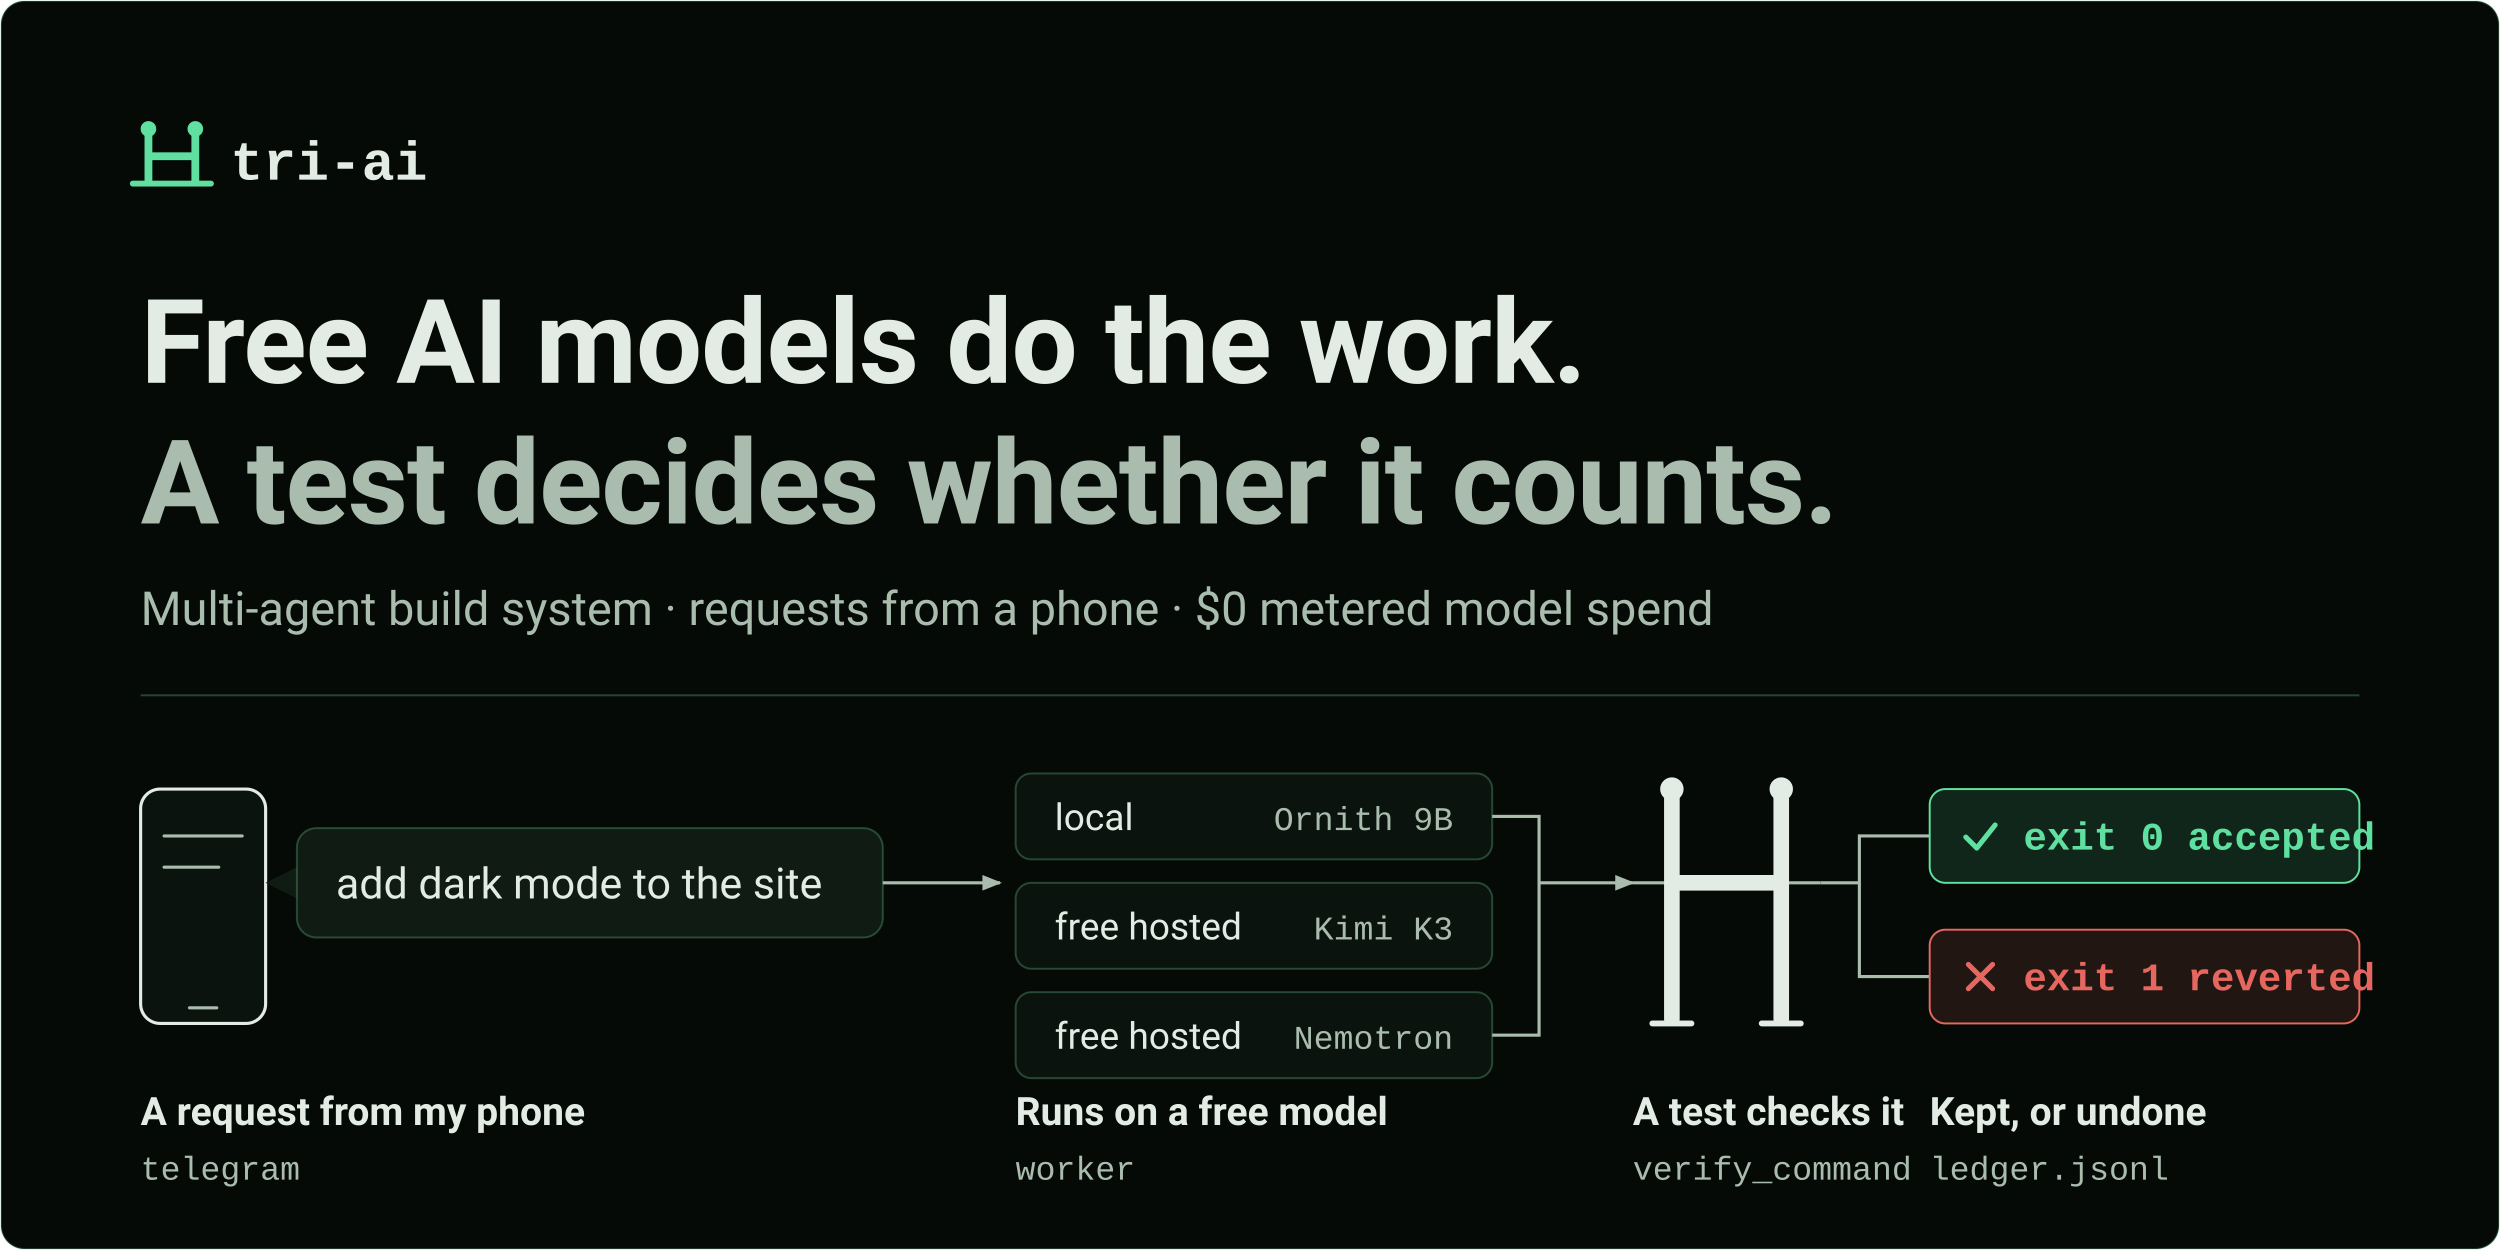
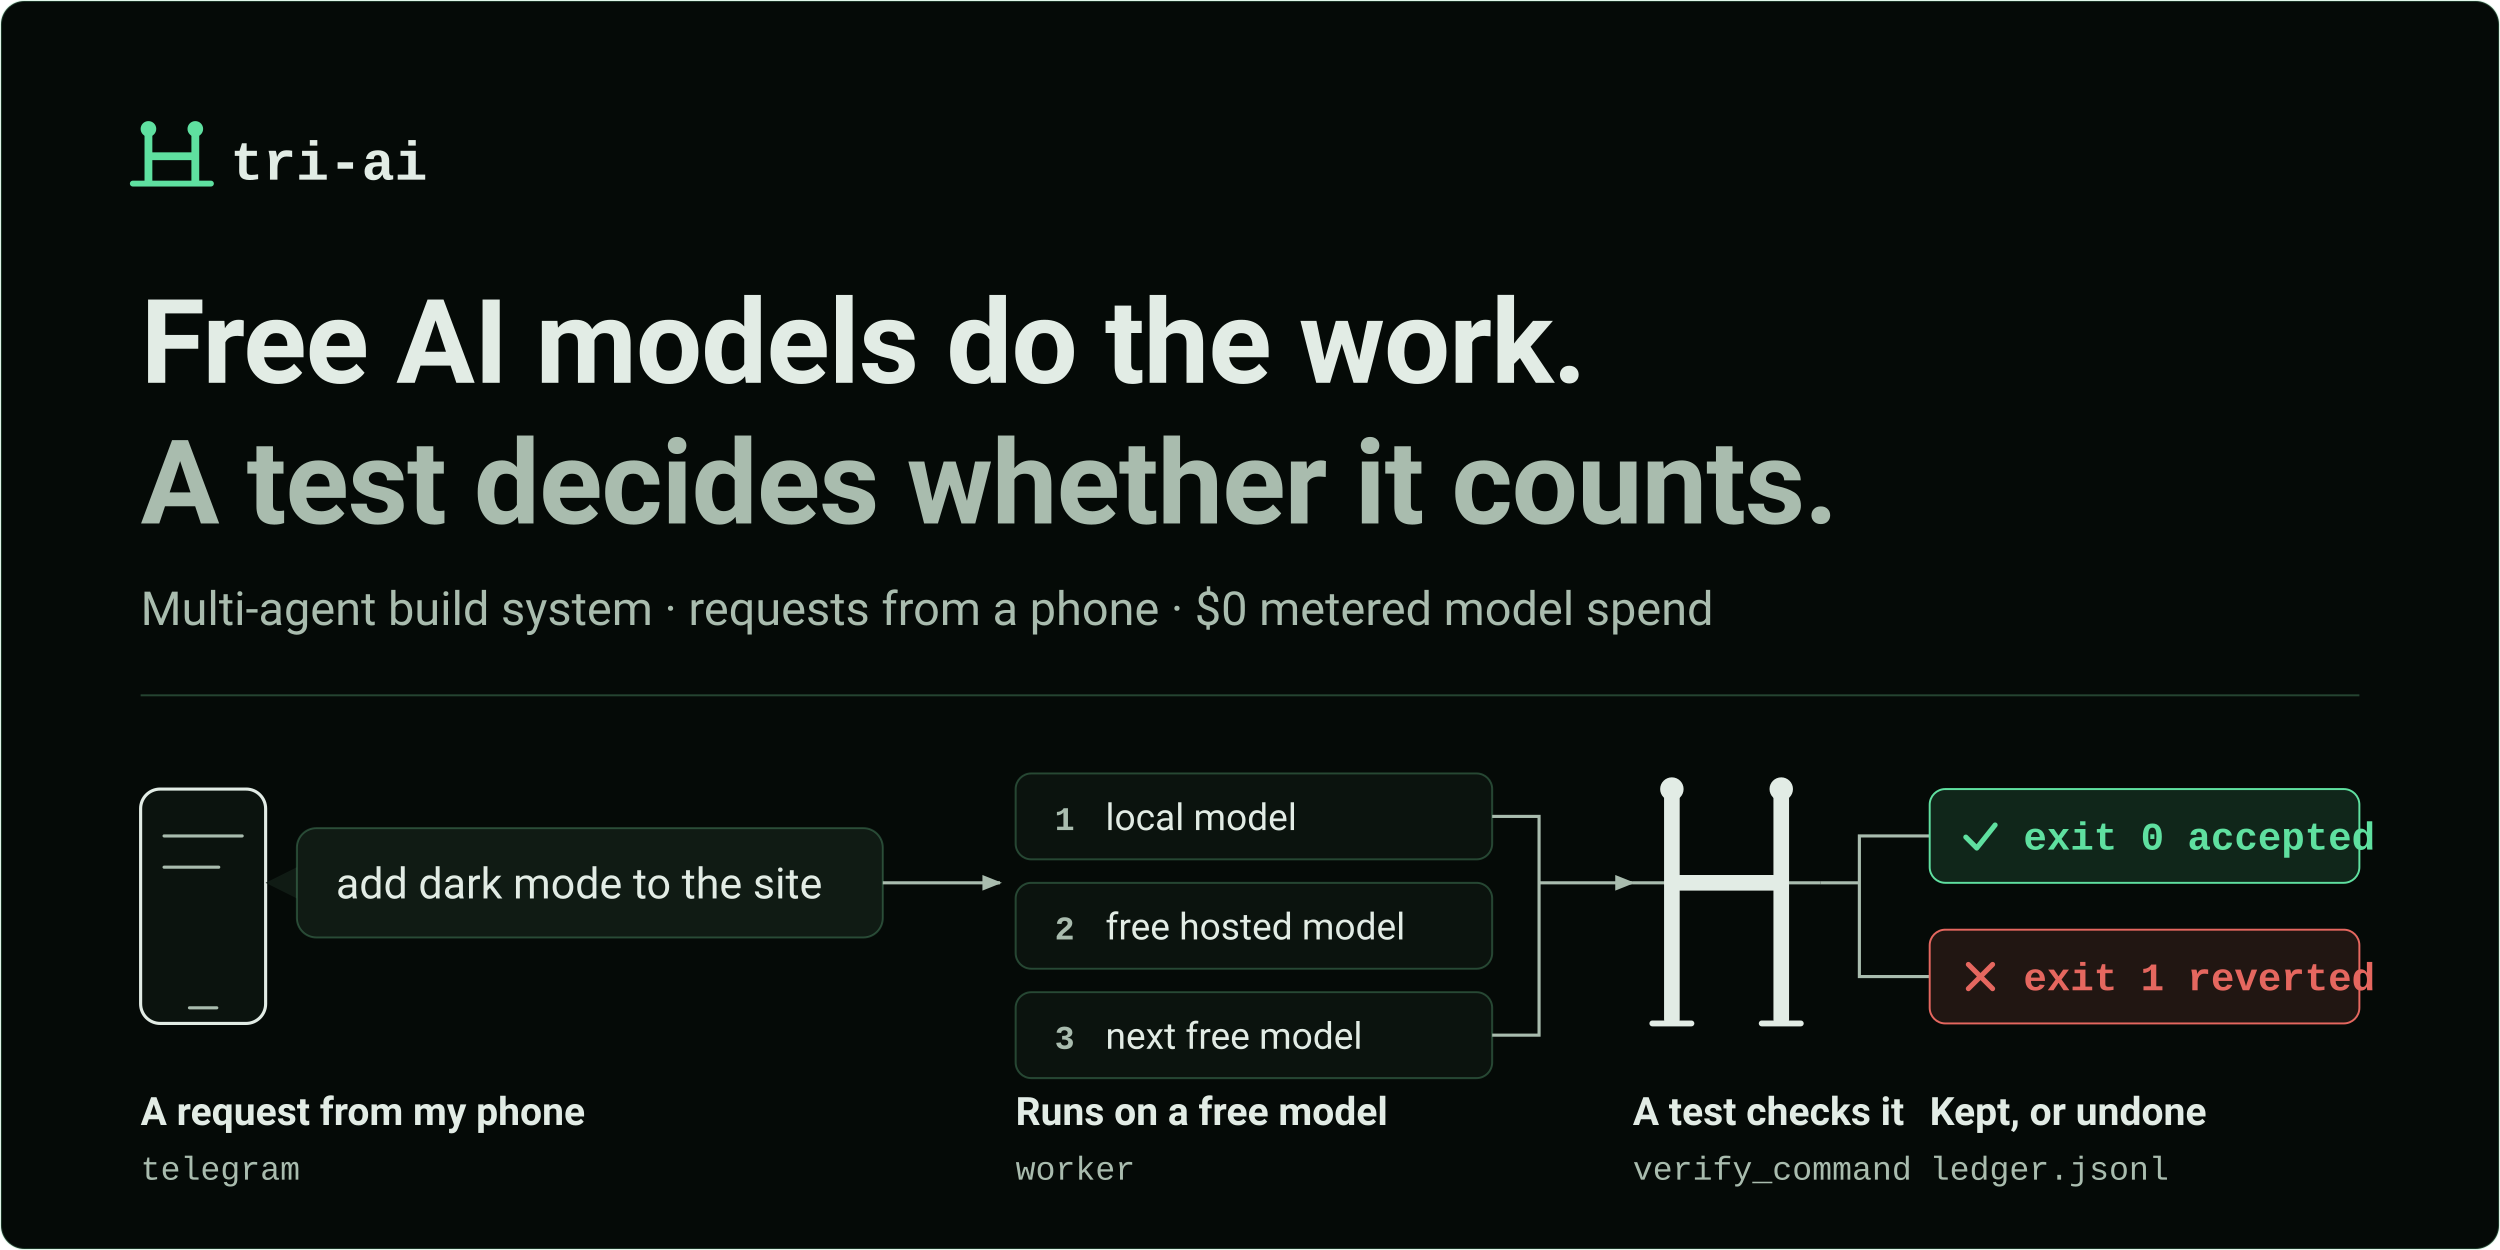
<svg xmlns="http://www.w3.org/2000/svg" viewBox="0 0 1280 640" width="1280" height="640" role="img" aria-labelledby="hero-dark-title hero-dark-desc">
  <style>
.s{font-family:system-ui,-apple-system,"Segoe UI",Roboto,"Helvetica Neue",Arial,sans-serif}
.m{font-family:ui-monospace,SFMono-Regular,"SF Mono",Menlo,Consolas,"Liberation Mono",monospace}
</style>
  <rect x="0.5" y="0.5" width="1279" height="639" rx="12" fill="#050a07" stroke="rgba(120,220,160,0.22)" />
  <defs>
    <marker id="m-a" markerWidth="10" markerHeight="8" refX="9" refY="4" orient="auto" markerUnits="userSpaceOnUse">
      <path d="M0 0 L10 4 L0 8 Z" fill="#a9bcae" />
    </marker>
    <marker id="m-ok" markerWidth="10" markerHeight="8" refX="9" refY="4" orient="auto" markerUnits="userSpaceOnUse">
      <path d="M0 0 L10 4 L0 8 Z" fill="#5fe0a0" />
    </marker>
    <marker id="m-bad" markerWidth="10" markerHeight="8" refX="9" refY="4" orient="auto" markerUnits="userSpaceOnUse">
      <path d="M0 0 L10 4 L0 8 Z" fill="#e5675f" />
    </marker>
    <marker id="m-warn" markerWidth="10" markerHeight="8" refX="9" refY="4" orient="auto" markerUnits="userSpaceOnUse">
      <path d="M0 0 L10 4 L0 8 Z" fill="#dcaa4f" />
    </marker>
  </defs>
-   <circle cx="76" cy="66" r="4" fill="#5fe0a0" />
-   <circle cx="100" cy="66" r="4" fill="#5fe0a0" />
-   <rect x="74" y="66" width="4" height="28" fill="#5fe0a0" />
-   <rect x="98" y="66" width="4" height="28" fill="#5fe0a0" />
-   <rect x="76" y="78" width="24" height="4" rx="1" fill="#5fe0a0" />
-   <line x1="68" y1="94" x2="108" y2="94" stroke="#5fe0a0" stroke-width="3" stroke-linecap="round" />
-   <text x="118" y="92" class="m" font-size="28" fill="#e2ece5" text-anchor="start" font-weight="600">tri-ai</text>
+   <g transform="translate(0 0)">
+     <circle cx="76" cy="66" r="4" fill="#5fe0a0" />
+     <circle cx="100" cy="66" r="4" fill="#5fe0a0" />
+     <rect x="74" y="66" width="4" height="28" fill="#5fe0a0" />
+     <rect x="98" y="66" width="4" height="28" fill="#5fe0a0" />
+     <rect x="76" y="78" width="24" height="4" rx="1" fill="#5fe0a0" />
+     <line x1="68" y1="94" x2="108" y2="94" stroke="#5fe0a0" stroke-width="3" stroke-linecap="round" />
+     <text x="118" y="92" class="m" font-size="28" fill="#e2ece5" text-anchor="start" font-weight="600">tri-ai</text>
+   </g>
  <text x="72" y="196" class="s" font-size="60" fill="#e2ece5" text-anchor="start" font-weight="650" letter-spacing="-0.5">Free AI models do the work.</text>
  <text x="72" y="268" class="s" font-size="60" fill="#a9bcae" text-anchor="start" font-weight="650" letter-spacing="-0.5">A test decides whether it counts.</text>
  <text x="72" y="320" class="s" font-size="24" fill="#a9bcae" text-anchor="start" font-weight="400">Multi-agent build system  ·  requests from a phone  ·  $0 metered model spend</text>
  <line x1="72" y1="356" x2="1208" y2="356" stroke="rgba(120,220,160,0.28)" stroke-width="1" />
  <rect x="72" y="404" width="64" height="120" rx="10" fill="#0b130e" stroke="#e2ece5" stroke-width="1.6" />
  <line x1="97.0" y1="516" x2="111.0" y2="516" stroke="#a9bcae" stroke-width="1.6" stroke-linecap="round" />
  <line x1="84" y1="428" x2="124" y2="428" stroke="#a9bcae" stroke-width="1.6" stroke-linecap="round" />
  <line x1="84" y1="444" x2="112" y2="444" stroke="#a9bcae" stroke-width="1.6" stroke-linecap="round" />
  <path d="M136 452 L152 444 L152 460 Z" fill="#101b14" />
  <rect x="152" y="424" width="300" height="56" rx="10" fill="#101b14" stroke="rgba(120,220,160,0.28)" />
  <text x="172" y="460" class="s" font-size="22" fill="#e2ece5" text-anchor="start" font-weight="400">add dark mode to the site</text>
  <line x1="452" y1="452" x2="512" y2="452" stroke="#a9bcae" stroke-width="1.6" marker-end="url(#m-a)" />
  <rect x="520" y="396" width="244" height="44" rx="8" fill="#0b130e" stroke="rgba(120,220,160,0.28)" />
-   <text x="540" y="425" class="s" font-size="19" fill="#e2ece5" text-anchor="start" font-weight="400">local</text>
-   <text x="744" y="425" class="m" font-size="17" fill="#a9bcae" text-anchor="end" font-weight="400">Ornith 9B</text>
+   <text x="540" y="425" class="m" font-size="17" fill="#a9bcae" text-anchor="start" font-weight="600">1</text>
+   <text x="566" y="425" class="s" font-size="19" fill="#e2ece5" text-anchor="start" font-weight="400">local model</text>
  <rect x="520" y="452" width="244" height="44" rx="8" fill="#0b130e" stroke="rgba(120,220,160,0.28)" />
-   <text x="540" y="481" class="s" font-size="19" fill="#e2ece5" text-anchor="start" font-weight="400">free hosted</text>
-   <text x="744" y="481" class="m" font-size="17" fill="#a9bcae" text-anchor="end" font-weight="400">Kimi K3</text>
+   <text x="540" y="481" class="m" font-size="17" fill="#a9bcae" text-anchor="start" font-weight="600">2</text>
+   <text x="566" y="481" class="s" font-size="19" fill="#e2ece5" text-anchor="start" font-weight="400">free hosted model</text>
  <rect x="520" y="508" width="244" height="44" rx="8" fill="#0b130e" stroke="rgba(120,220,160,0.28)" />
-   <text x="540" y="537" class="s" font-size="19" fill="#e2ece5" text-anchor="start" font-weight="400">free hosted</text>
-   <text x="744" y="537" class="m" font-size="17" fill="#a9bcae" text-anchor="end" font-weight="400">Nemotron</text>
+   <text x="540" y="537" class="m" font-size="17" fill="#a9bcae" text-anchor="start" font-weight="600">3</text>
+   <text x="566" y="537" class="s" font-size="19" fill="#e2ece5" text-anchor="start" font-weight="400">next free model</text>
  <path d="M764 418 H788 V530 H764 M788 452 H836" fill="none" stroke="#a9bcae" stroke-width="1.6" marker-end="url(#m-a)" />
  <line x1="836" y1="452" x2="932" y2="452" stroke="#a9bcae" stroke-width="1.6" />
  <rect x="852" y="404" width="8" height="120" rx="2" fill="#e2ece5" />
  <rect x="908" y="404" width="8" height="120" rx="2" fill="#e2ece5" />
  <circle cx="856" cy="404" r="6" fill="#e2ece5" />
  <line x1="846" y1="524" x2="866" y2="524" stroke="#e2ece5" stroke-width="3" stroke-linecap="round" />
  <circle cx="912" cy="404" r="6" fill="#e2ece5" />
  <line x1="902" y1="524" x2="922" y2="524" stroke="#e2ece5" stroke-width="3" stroke-linecap="round" />
  <rect x="858" y="448" width="52" height="8" rx="2" fill="#e2ece5" />
  <path d="M932 452 H952 V428 H988 M952 452 V500 H988" fill="none" stroke="#a9bcae" stroke-width="1.6" />
  <rect x="988" y="404" width="220" height="48" rx="8" fill="rgba(95,224,160,0.13)" stroke="#5fe0a0" />
  <path d="M1006.5 428.6 L1012.1 434.2 L1021.5 422.4" fill="none" stroke="#5fe0a0" stroke-width="2.6" stroke-linecap="round" stroke-linejoin="round" />
  <text x="1036" y="435" class="m" font-size="20" fill="#5fe0a0" text-anchor="start" font-weight="600">exit 0  accepted</text>
  <rect x="988" y="476" width="220" height="48" rx="8" fill="rgba(229,103,95,0.13)" stroke="#e5675f" />
  <path d="M1007.8 493.8 L1020.2 506.2 M1020.2 493.8 L1007.8 506.2" fill="none" stroke="#e5675f" stroke-width="2.6" stroke-linecap="round" />
  <text x="1036" y="507" class="m" font-size="20" fill="#e5675f" text-anchor="start" font-weight="600">exit 1  reverted</text>
  <text x="72" y="576" class="s" font-size="20" fill="#e2ece5" text-anchor="start" font-weight="600">A request from my phone</text>
  <text x="72" y="604" class="m" font-size="17" fill="#a9bcae" text-anchor="start" font-weight="400">telegram</text>
  <text x="520" y="576" class="s" font-size="20" fill="#e2ece5" text-anchor="start" font-weight="600">Runs on a free model</text>
  <text x="520" y="604" class="m" font-size="17" fill="#a9bcae" text-anchor="start" font-weight="400">worker</text>
  <text x="836" y="576" class="s" font-size="20" fill="#e2ece5" text-anchor="start" font-weight="600">A test checks it</text>
  <text x="836" y="604" class="m" font-size="17" fill="#a9bcae" text-anchor="start" font-weight="400">verify_command</text>
  <text x="988" y="576" class="s" font-size="20" fill="#e2ece5" text-anchor="start" font-weight="600">Kept, or undone</text>
  <text x="988" y="604" class="m" font-size="17" fill="#a9bcae" text-anchor="start" font-weight="400">ledger.jsonl</text>
</svg>
